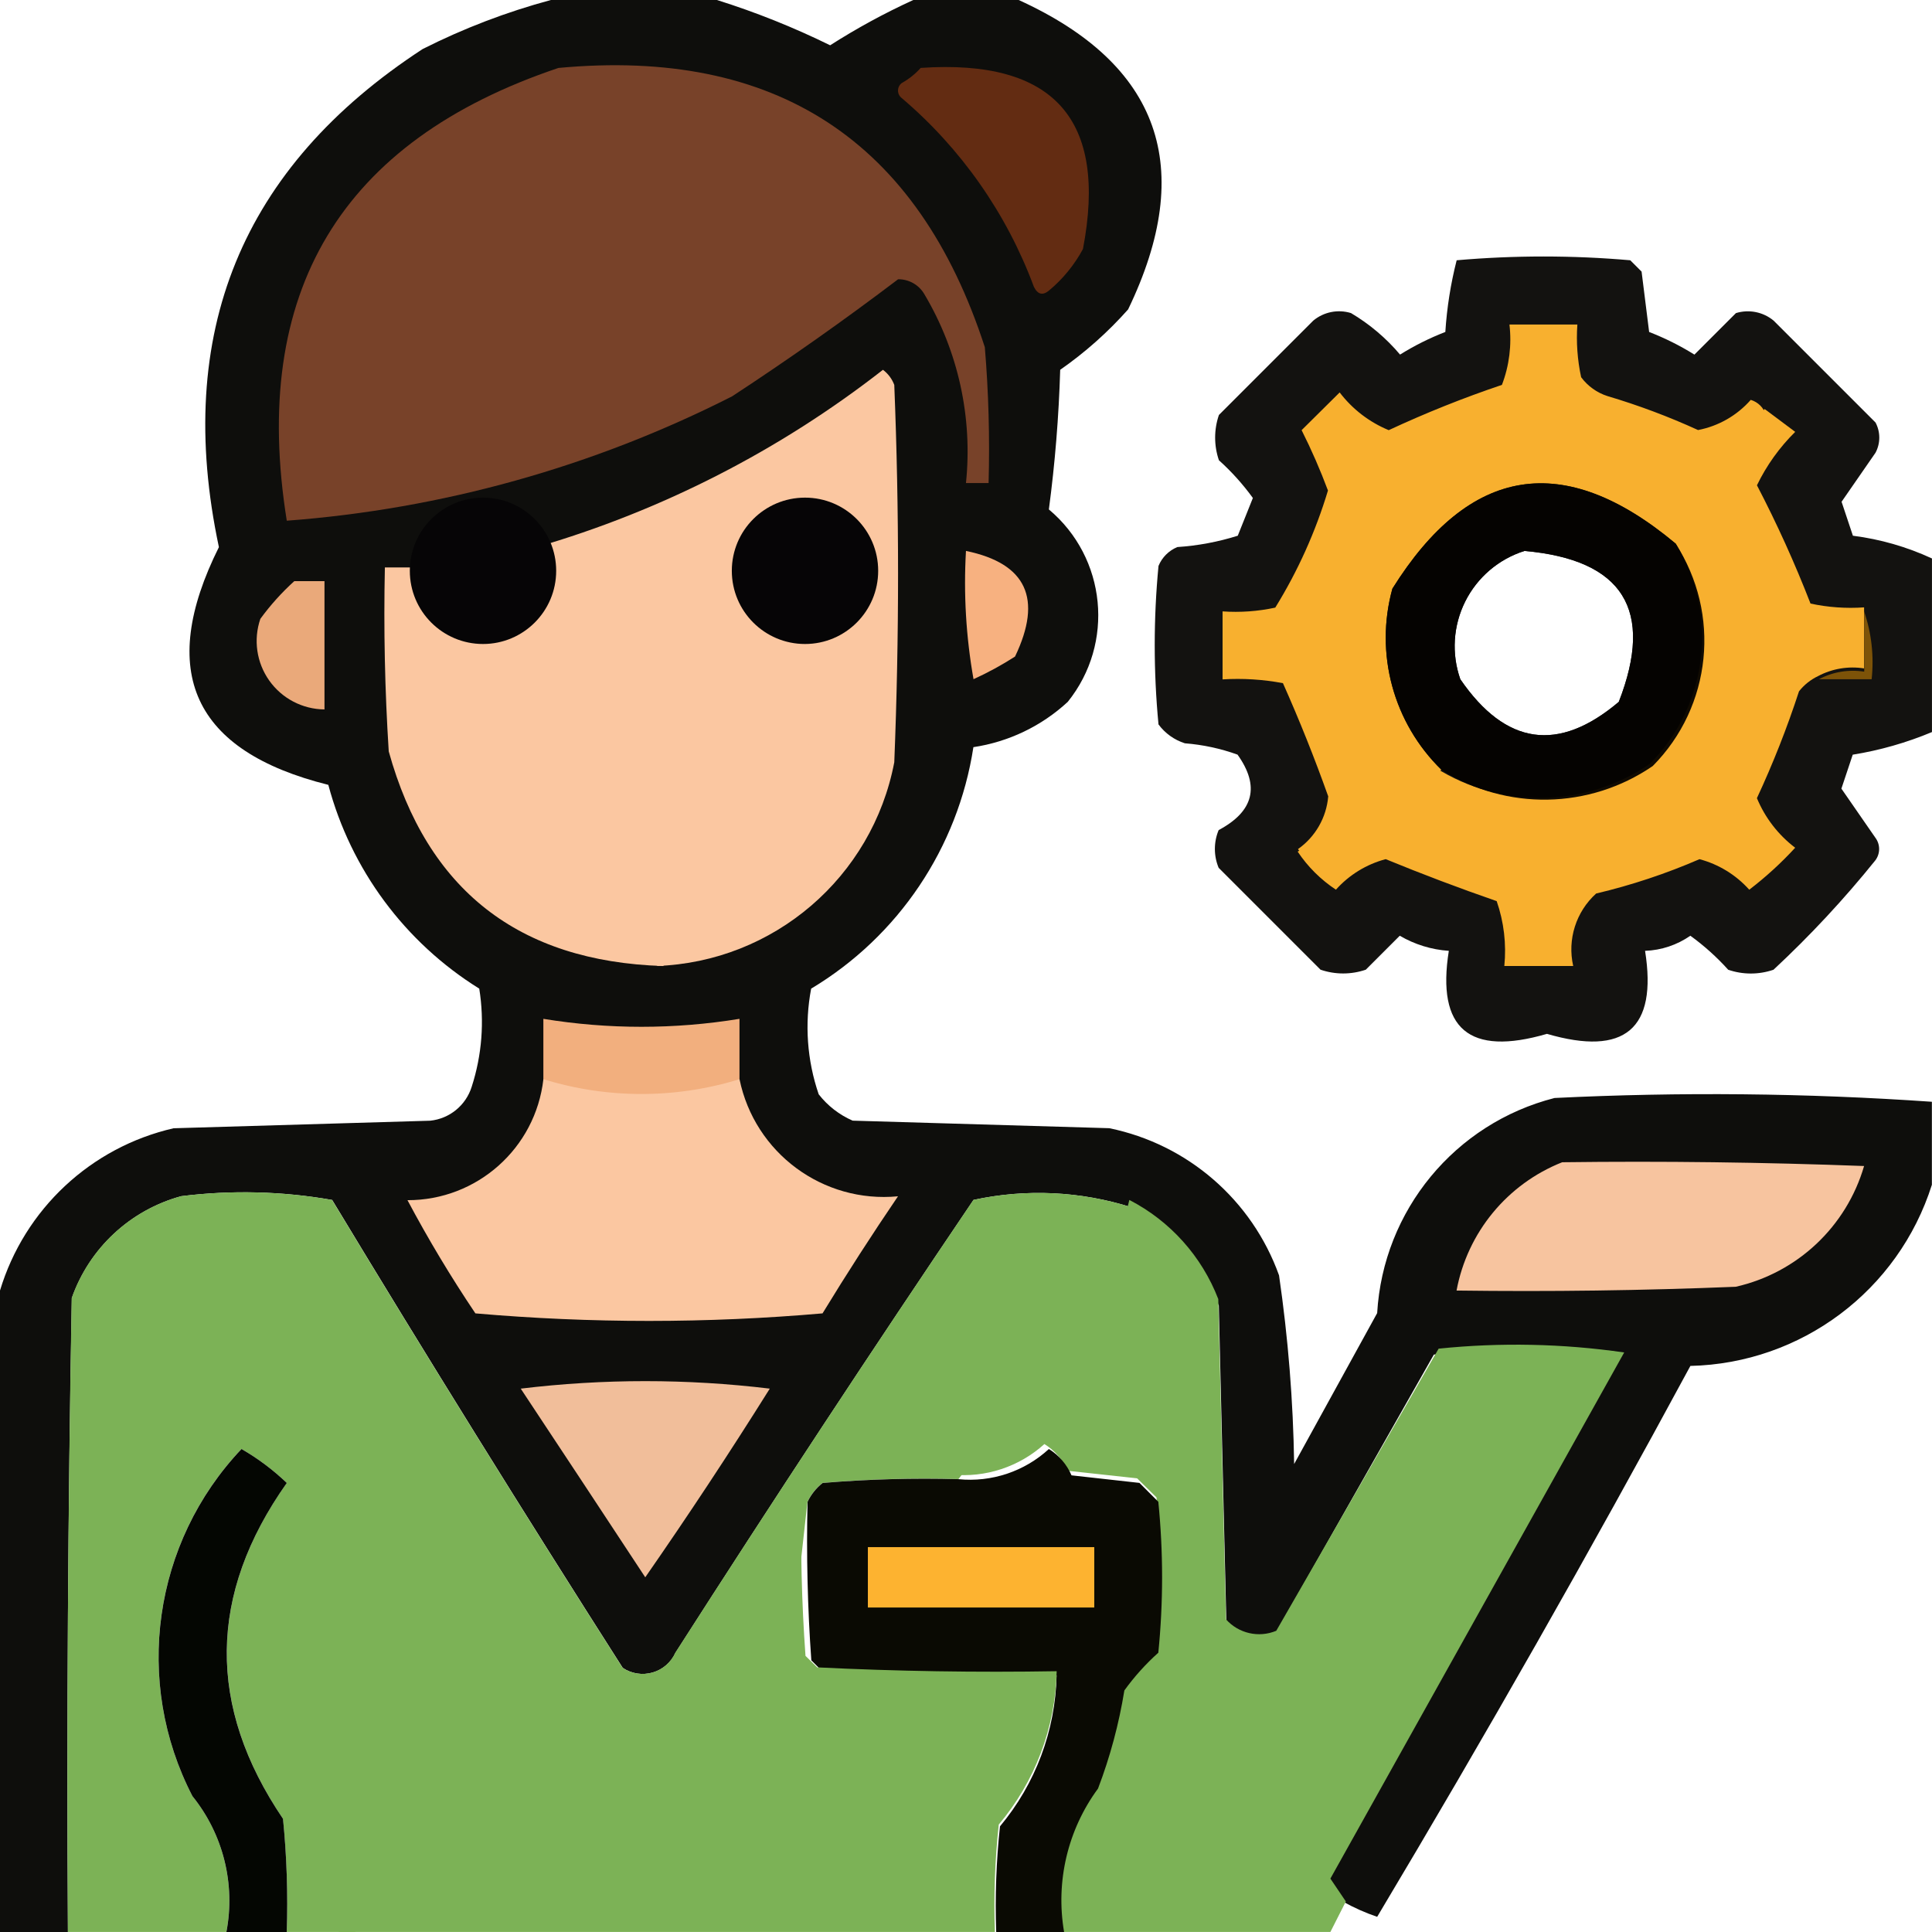
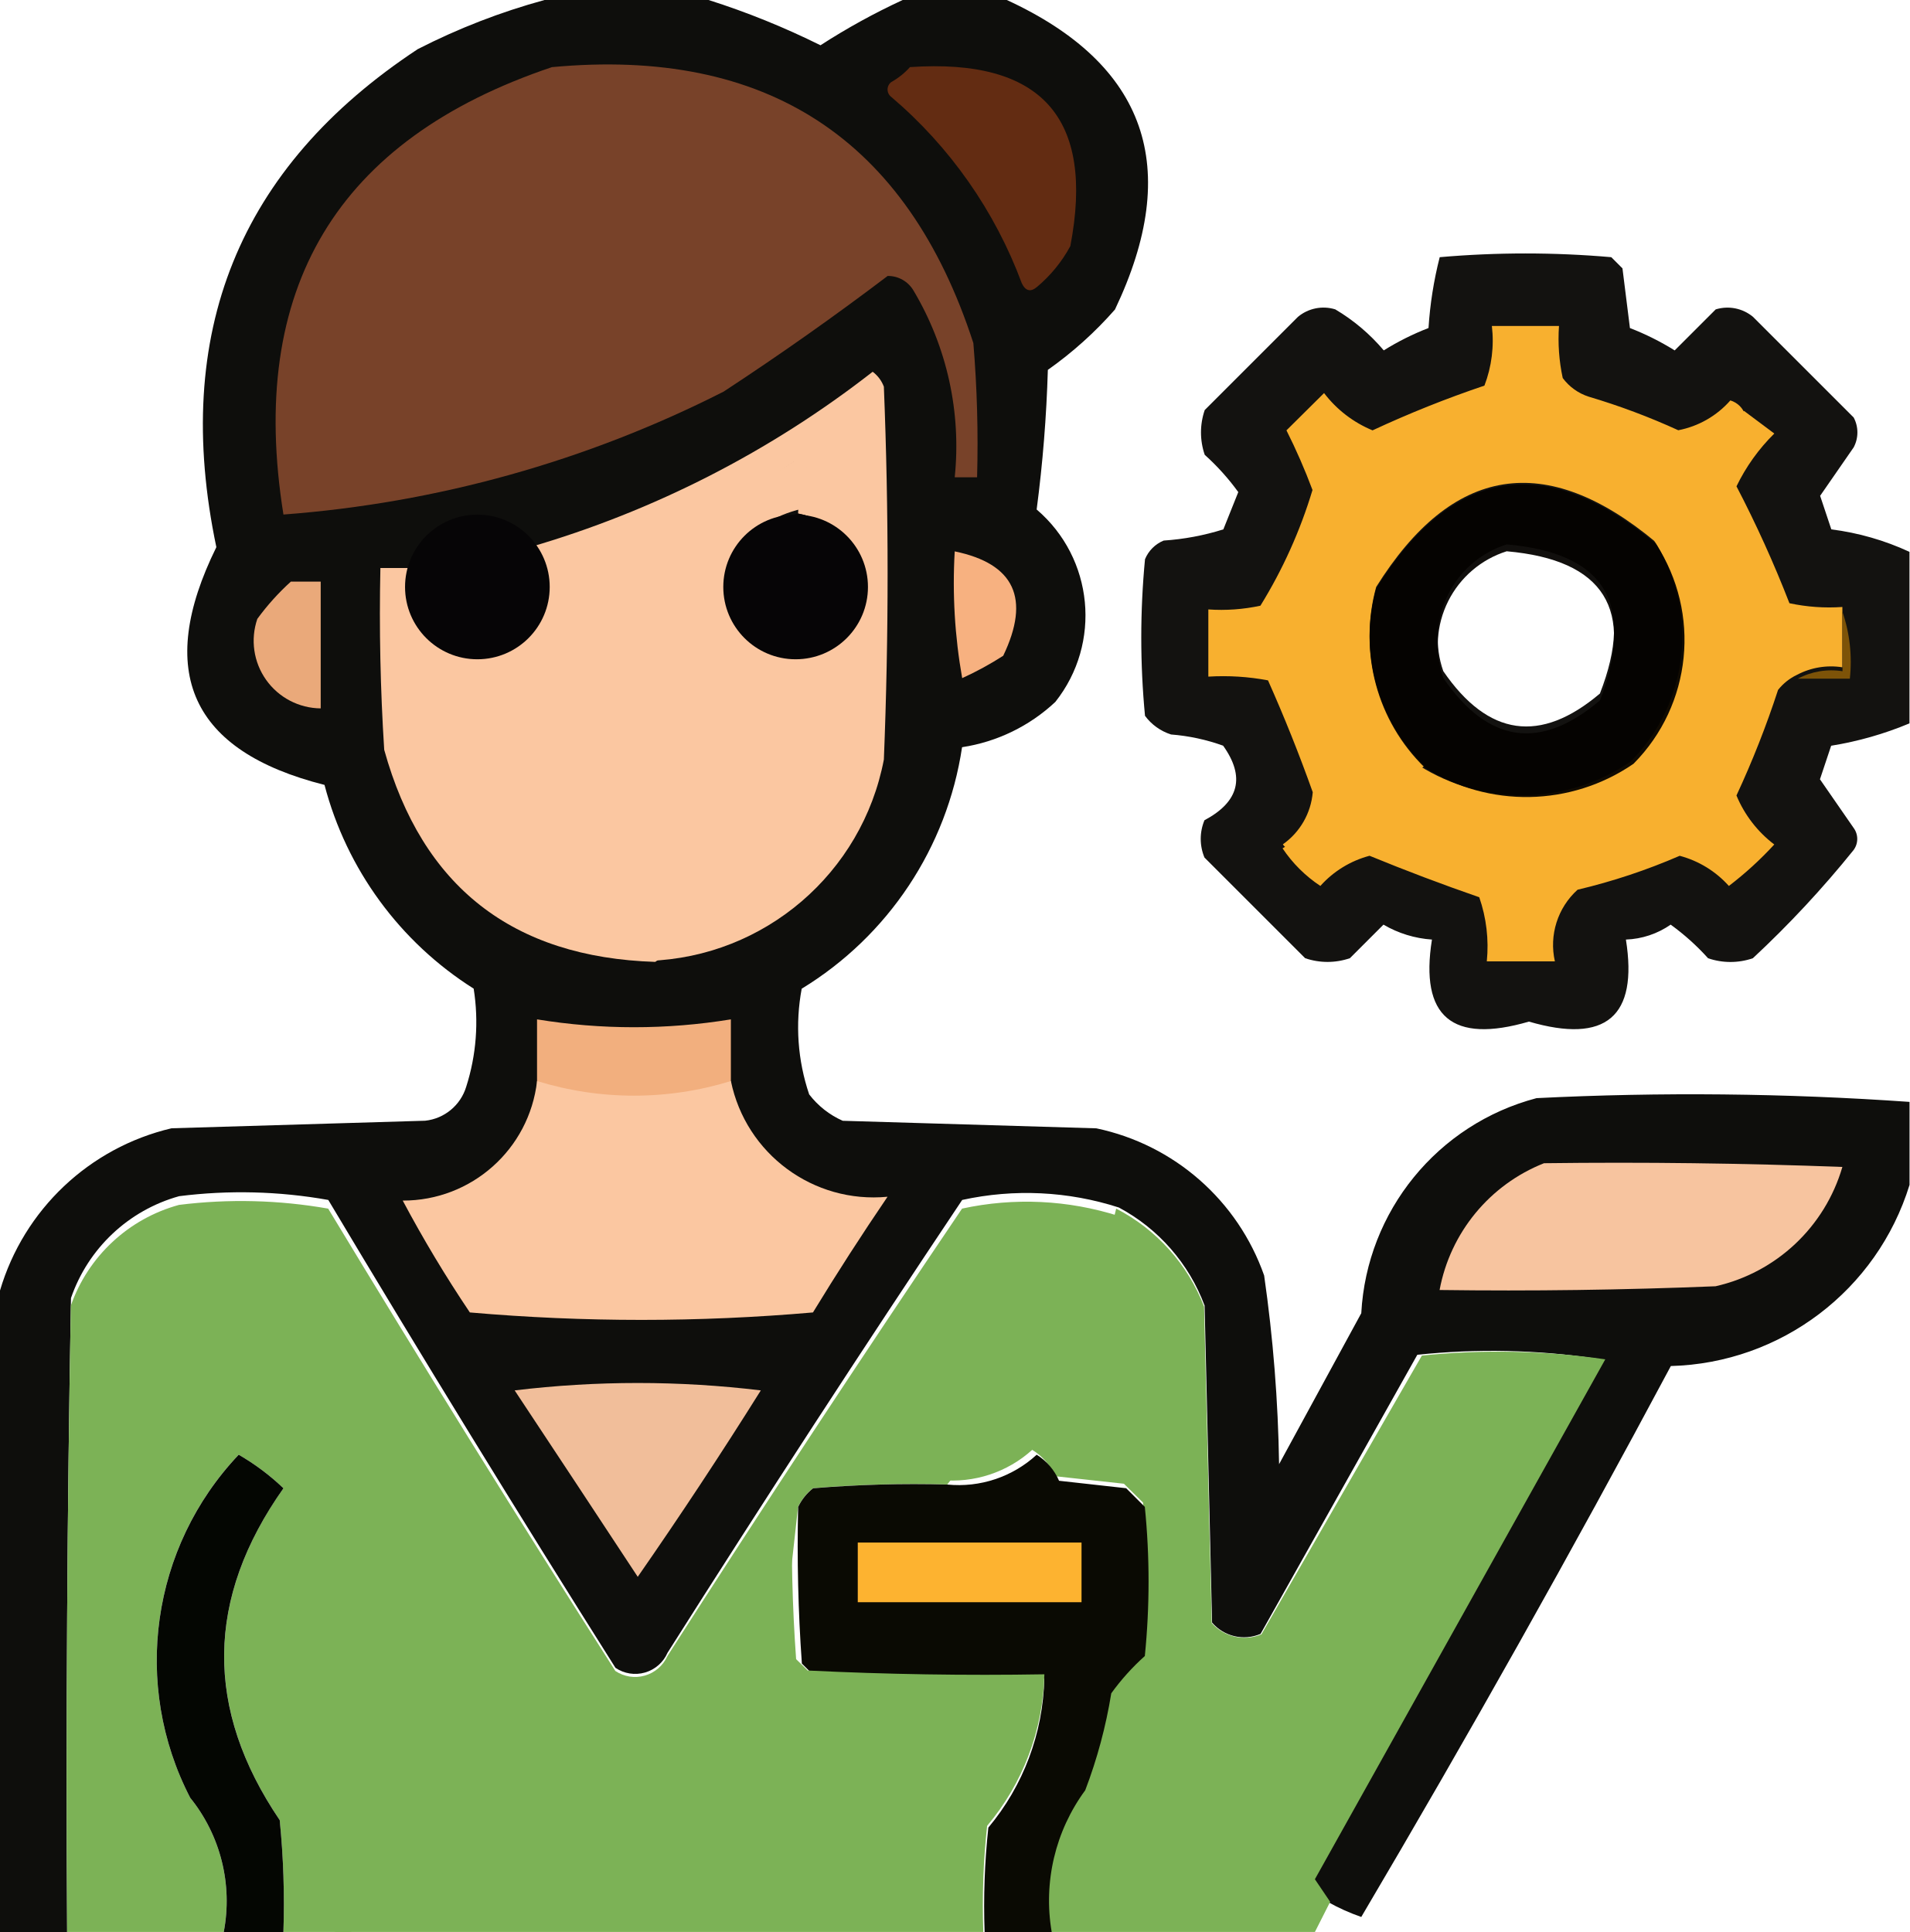
- <svg xmlns="http://www.w3.org/2000/svg" width="66" height="66" viewBox="0 0 66 66">
-   <g id="Grupo_1108012" data-name="Grupo 1108012" transform="translate(-1082.051 -2973)">
+ <svg xmlns="http://www.w3.org/2000/svg" width="66" height="66.792" viewBox="0 0 66 66.792">
+   <g id="Grupo_1108008" data-name="Grupo 1108008" transform="translate(-1082.051 -2973)">
    <g id="Grupo_1107510" data-name="Grupo 1107510" transform="translate(1082.051 2973)">
-       <path id="Trazado_888437" data-name="Trazado 888437" d="M18.32-.5h5.672a27.442,27.442,0,0,1,3.867,1.547A23.094,23.094,0,0,1,30.7-.5H34.3q7.243,3.3,3.738,10.57a13.168,13.168,0,0,1-2.32,2.063,46.643,46.643,0,0,1-.387,4.77,4.719,4.719,0,0,1,.645,6.574,6.074,6.074,0,0,1-3.223,1.547,11.69,11.69,0,0,1-5.543,8.25,7.07,7.07,0,0,0,.258,3.609,2.973,2.973,0,0,0,1.16.9l8.766.258a7.828,7.828,0,0,1,5.8,5.027,50.042,50.042,0,0,1,.516,6.445l2.836-5.156a8.071,8.071,0,0,1,6.059-7.348,109.143,109.143,0,0,1,12.891.129v2.836a8.867,8.867,0,0,1-8.25,6.188q-5.159,9.547-10.7,18.82a7.128,7.128,0,0,1-1.16-.516q-.248-.38-.516-.773l9.8-17.789a24.889,24.889,0,0,0-6.187-.129L43.07,55.316a1.466,1.466,0,0,1-1.676-.387q-.129-5.414-.258-10.828a6.308,6.308,0,0,0-2.965-3.352,10.507,10.507,0,0,0-5.414-.258Q27.57,48.16,22.574,55.961a1.226,1.226,0,0,1-1.8.516q-5.06-7.927-9.926-15.984a17.332,17.332,0,0,0-5.156-.129,5.494,5.494,0,0,0-3.738,3.48Q1.756,54.671,1.82,65.5H-.5V43.586a8.083,8.083,0,0,1,5.93-5.543l8.766-.258a1.664,1.664,0,0,0,1.418-1.16,7.18,7.18,0,0,0,.258-3.352,11.765,11.765,0,0,1-5.156-6.961q-6.926-1.727-3.738-8.121Q4.652,7.235,13.937,1.176A22.929,22.929,0,0,1,18.32-.5Z" transform="translate(0.5 0.5)" fill="#040402" fill-rule="evenodd" opacity="0.959" />
+       <path id="Trazado_888437" data-name="Trazado 888437" d="M18.32-.5h5.672a27.252,27.252,0,0,1,3.867,1.565A23.01,23.01,0,0,1,30.7-.5H34.3q7.243,3.34,3.738,10.7a13.22,13.22,0,0,1-2.32,2.087,47.757,47.757,0,0,1-.387,4.827,4.815,4.815,0,0,1,.645,6.653,6.045,6.045,0,0,1-3.223,1.565,11.836,11.836,0,0,1-5.543,8.349,7.237,7.237,0,0,0,.258,3.653,2.978,2.978,0,0,0,1.16.913l8.766.261a7.857,7.857,0,0,1,5.8,5.088,51.237,51.237,0,0,1,.516,6.523L46.551,44.9a8.144,8.144,0,0,1,6.059-7.436,107.852,107.852,0,0,1,12.891.13v2.87a8.882,8.882,0,0,1-8.25,6.262q-5.159,9.661-10.7,19.046a7.086,7.086,0,0,1-1.16-.522q-.248-.384-.516-.783l9.8-18a24.6,24.6,0,0,0-6.187-.13L43.07,55.986a1.455,1.455,0,0,1-1.676-.391q-.129-5.479-.258-10.958a6.36,6.36,0,0,0-2.965-3.392,10.388,10.388,0,0,0-5.414-.261q-5.188,7.76-10.184,15.654a1.219,1.219,0,0,1-1.8.522q-5.06-8.022-9.926-16.176a17.13,17.13,0,0,0-5.156-.13,5.521,5.521,0,0,0-3.738,3.522Q1.756,55.333,1.82,66.292H-.5V44.115a8.124,8.124,0,0,1,5.93-5.609l8.766-.261a1.668,1.668,0,0,0,1.418-1.174,7.349,7.349,0,0,0,.258-3.392,11.9,11.9,0,0,1-5.156-7.044q-6.926-1.748-3.738-8.219Q4.652,7.327,13.937,1.2A22.762,22.762,0,0,1,18.32-.5Z" transform="translate(0.5 0.5)" fill="#040402" fill-rule="evenodd" opacity="0.959" />
    </g>
    <g id="Grupo_1107511" data-name="Grupo 1107511" transform="translate(1091.577 2975.228)">
      <path id="Trazado_888438" data-name="Trazado 888438" d="M46,8.233q11.134-1.039,14.566,9.539a41.921,41.921,0,0,1,.129,4.641h-.773a10.507,10.507,0,0,0-1.418-6.445,1.023,1.023,0,0,0-.9-.516q-2.753,2.088-5.672,4A40.279,40.279,0,0,1,36.72,23.7Q34.841,11.984,46,8.233Z" transform="translate(-36.449 -8.14)" fill="#784229" fill-rule="evenodd" />
    </g>
    <g id="Grupo_1107512" data-name="Grupo 1107512" transform="translate(1112.73 2975.29)">
      <path id="Trazado_888439" data-name="Trazado 888439" d="M119.273,8.412q6.819-.466,5.543,6.188a4.841,4.841,0,0,1-1.16,1.418q-.322.266-.516-.129a15.571,15.571,0,0,0-4.512-6.445.322.322,0,0,1,0-.516A2.468,2.468,0,0,0,119.273,8.412Z" transform="translate(-118.5 -8.382)" fill="#632c12" fill-rule="evenodd" />
    </g>
    <g id="Grupo_1107513" data-name="Grupo 1107513" transform="translate(1121.496 2981.766)">
      <path id="Trazado_888440" data-name="Trazado 888440" d="M179.054,43.812v5.93a11.924,11.924,0,0,1-2.707.773l-.387,1.16q.574.834,1.16,1.676a.644.644,0,0,1,0,.773,35.647,35.647,0,0,1-3.48,3.738,2.384,2.384,0,0,1-1.547,0A8.21,8.21,0,0,0,170.8,56.7a2.892,2.892,0,0,1-1.547.516q.637,4-3.352,2.836-3.988,1.164-3.352-2.836a3.823,3.823,0,0,1-1.676-.516l-1.16,1.16a2.384,2.384,0,0,1-1.547,0l-3.48-3.48a1.675,1.675,0,0,1,0-1.289q1.8-.96.645-2.578a6.886,6.886,0,0,0-1.8-.387,1.8,1.8,0,0,1-.9-.645,28.473,28.473,0,0,1,0-5.414,1.185,1.185,0,0,1,.645-.645,8.82,8.82,0,0,0,2.063-.387l.516-1.289a8.214,8.214,0,0,0-1.16-1.289,2.384,2.384,0,0,1,0-1.547l3.223-3.223a1.38,1.38,0,0,1,1.289-.258,6.587,6.587,0,0,1,1.676,1.418,9.186,9.186,0,0,1,1.547-.773,13.336,13.336,0,0,1,.387-2.449,34.159,34.159,0,0,1,5.93,0l.387.387.258,2.063a9.185,9.185,0,0,1,1.547.773l1.418-1.418a1.38,1.38,0,0,1,1.289.258l3.48,3.48a1.1,1.1,0,0,1,0,1.031q-.586.842-1.16,1.676l.387,1.16A9.17,9.17,0,0,1,179.054,43.812Zm-13.922-.258q5.056.446,3.223,5.156-3.089,2.615-5.414-.773A3.411,3.411,0,0,1,165.133,43.555Z" transform="translate(-152.5 -33.5)" fill="#030200" fill-rule="evenodd" opacity="0.935" />
    </g>
-     <g id="Grupo_1107514" data-name="Grupo 1107514" transform="translate(1123.816 2984.086)">
+     <g id="Grupo_1107514" data-name="Grupo 1107514" transform="translate(1123.816 2984.269)">
      <path id="Trazado_888441" data-name="Trazado 888441" d="M180.063,45.594q-1.535,2.182-3.094,4.383-5.718-4.771-9.668,1.547a6.3,6.3,0,0,0,1.676,6.188q-2.309,1.414-4.641,2.836a.236.236,0,0,1-.258-.129,2.455,2.455,0,0,0,1.031-1.8q-.7-1.966-1.547-3.867a8.363,8.363,0,0,0-2.062-.129V52.3a6.43,6.43,0,0,0,1.8-.129,16.846,16.846,0,0,0,1.8-4,20.781,20.781,0,0,0-.9-2.062L165.5,44.82a4.047,4.047,0,0,0,1.676,1.289,37.657,37.657,0,0,1,3.867-1.547A4.35,4.35,0,0,0,171.3,42.5h2.32a6.429,6.429,0,0,0,.129,1.8,1.8,1.8,0,0,0,.9.645,23.549,23.549,0,0,1,3.094,1.16,3.2,3.2,0,0,0,1.8-1.031A.775.775,0,0,1,180.063,45.594Z" transform="translate(-161.5 -42.5)" fill="#f8b02f" fill-rule="evenodd" />
    </g>
-     <g id="Grupo_1107515" data-name="Grupo 1107515" transform="translate(1100.355 2985.633)">
+     <g id="Grupo_1107515" data-name="Grupo 1107515" transform="translate(1100.355 2985.852)">
      <path id="Trazado_888442" data-name="Trazado 888442" d="M74.625,68.867q6.085-4.04,4.641-11.086,3.149.007,2.449-3.094A2.988,2.988,0,0,0,79.781,53.4a6.429,6.429,0,0,0-.129-1.8,26.222,26.222,0,0,1-8.637,3.867,4.767,4.767,0,0,0-.516-.9A35.27,35.27,0,0,0,82.359,48.5a1.149,1.149,0,0,1,.387.516q.258,6.445,0,12.891A8.572,8.572,0,0,1,74.625,68.867Z" transform="translate(-70.5 -48.5)" fill="#fbc7a1" fill-rule="evenodd" />
    </g>
-     <g id="Grupo_1107516" data-name="Grupo 1107516" transform="translate(1126.381 2986.971)">
+     <g id="Grupo_1107516" data-name="Grupo 1107516" transform="translate(1126.381 2987.206)">
      <path id="Trazado_888443" data-name="Trazado 888443" d="M188.451,54.5q.516.381,1.046.782a6.6,6.6,0,0,0-1.307,1.825,40.237,40.237,0,0,1,1.83,4.041,6.541,6.541,0,0,0,1.83.13v2.085a2.519,2.519,0,0,0-1.569.261,1.845,1.845,0,0,0-.654.521,32.724,32.724,0,0,1-1.438,3.65,4.1,4.1,0,0,0,1.307,1.694,12.174,12.174,0,0,1-1.569,1.434,3.481,3.481,0,0,0-1.7-1.043,21.039,21.039,0,0,1-3.53,1.173,2.573,2.573,0,0,0-.784,2.476H179.56a5.181,5.181,0,0,0-.261-2.216q-1.922-.666-3.792-1.434a3.481,3.481,0,0,0-1.7,1.043,4.663,4.663,0,0,1-1.307-1.3q2.364-1.438,4.707-2.868a6.66,6.66,0,0,0,7.322-.13,6.133,6.133,0,0,0,.784-7.69Q186.894,56.707,188.451,54.5Z" transform="translate(-172.5 -54.5)" fill="#f8b02f" fill-rule="evenodd" />
    </g>
-     <g id="Grupo_1107517" data-name="Grupo 1107517" transform="translate(1095.183 2988.455)">
+     <g id="Grupo_1107517" data-name="Grupo 1107517" transform="translate(1095.183 2988.708)">
      <path id="Trazado_888444" data-name="Trazado 888444" d="M65.229,62.333Q62.058,63,63.251,66a2.4,2.4,0,0,0,1.451.786q1.478,7.157-4.749,11.26-7.4-.236-9.367-7.332-.2-3.14-.132-6.285h1.055q.514,2.931,3.43,2.226a2.746,2.746,0,0,0,1.319-2.226A26.935,26.935,0,0,0,65.1,60.5,6.481,6.481,0,0,1,65.229,62.333Z" transform="translate(-50.438 -60.5)" fill="#fbc7a1" fill-rule="evenodd" />
    </g>
-     <g id="Grupo_1107518" data-name="Grupo 1107518" transform="translate(1129.406 2989.51)">
+     <g id="Grupo_1107518" data-name="Grupo 1107518" transform="translate(1129.406 2989.747)">
      <path id="Trazado_888445" data-name="Trazado 888445" d="M193.059,65.59a6.08,6.08,0,0,1-.773,7.605,6.55,6.55,0,0,1-7.219.129,6.3,6.3,0,0,1-1.676-6.187Q187.341,60.819,193.059,65.59Zm-5.156.258a3.411,3.411,0,0,0-2.191,4.383q2.325,3.388,5.414.773Q192.959,66.294,187.9,65.848Z" transform="translate(-183.18 -63.537)" fill="#040200" fill-rule="evenodd" opacity="0.947" />
    </g>
-     <g id="Grupo_1107519" data-name="Grupo 1107519" transform="translate(1107.385 2990.531)">
+     <g id="Grupo_1107519" data-name="Grupo 1107519" transform="translate(1107.385 2990.757)">
      <path id="Trazado_888446" data-name="Trazado 888446" d="M100.017,67.5a2.988,2.988,0,0,1,1.934,1.289q.7,3.1-2.449,3.094a2.336,2.336,0,0,1-1.418-.773Q96.918,68.154,100.017,67.5Z" transform="translate(-97.765 -67.5)" fill="#090504" fill-rule="evenodd" />
    </g>
-     <g id="Grupo_1107520" data-name="Grupo 1107520" transform="translate(1115.019 2991.82)">
+     <g id="Grupo_1107520" data-name="Grupo 1107520" transform="translate(1115.019 2992.062)">
      <path id="Trazado_888447" data-name="Trazado 888447" d="M127.409,72.5q3.1.64,1.676,3.609a11.272,11.272,0,0,1-1.418.773A18.856,18.856,0,0,1,127.409,72.5Z" transform="translate(-127.378 -72.5)" fill="#f7b180" fill-rule="evenodd" />
    </g>
-     <g id="Grupo_1107521" data-name="Grupo 1107521" transform="translate(1090.871 2992.852)">
+     <g id="Grupo_1107521" data-name="Grupo 1107521" transform="translate(1090.871 2993.107)">
      <path id="Trazado_888448" data-name="Trazado 888448" d="M34.946,76.5h1.031v4.383a2.337,2.337,0,0,1-2.191-3.094A8.464,8.464,0,0,1,34.946,76.5Z" transform="translate(-33.712 -76.5)" fill="#eaa97a" fill-rule="evenodd" />
    </g>
-     <g id="Grupo_1107522" data-name="Grupo 1107522" transform="translate(1144.184 2993.883)">
+     <g id="Grupo_1107522" data-name="Grupo 1107522" transform="translate(1144.184 2994.143)">
      <path id="Trazado_888449" data-name="Trazado 888449" d="M242.047,80.5a5.375,5.375,0,0,1,.258,2.32h-1.8a2.477,2.477,0,0,1,1.547-.258Z" transform="translate(-240.5 -80.5)" fill="#7d5308" fill-rule="evenodd" />
    </g>
-     <g id="Grupo_1107523" data-name="Grupo 1107523" transform="translate(1100.613 3007.805)">
+     <g id="Grupo_1107523" data-name="Grupo 1107523" transform="translate(1100.613 3008.241)">
      <path id="Trazado_888450" data-name="Trazado 888450" d="M78.2,136.8a10.223,10.223,0,0,1-6.7,0v-2.3a20.773,20.773,0,0,0,6.7,0Z" transform="translate(-71.5 -134.5)" fill="#f2af7e" fill-rule="evenodd" />
    </g>
-     <g id="Grupo_1107524" data-name="Grupo 1107524" transform="translate(1095.973 3009.867)">
+     <g id="Grupo_1107524" data-name="Grupo 1107524" transform="translate(1095.973 3010.373)">
      <path id="Trazado_888451" data-name="Trazado 888451" d="M58.141,142.5a11.348,11.348,0,0,0,6.7,0,5.034,5.034,0,0,0,5.414,4q-1.337,1.965-2.578,4a68.338,68.338,0,0,1-11.859,0,43.687,43.687,0,0,1-2.32-3.867A4.661,4.661,0,0,0,58.141,142.5Z" transform="translate(-53.5 -142.5)" fill="#fbc7a1" fill-rule="evenodd" />
    </g>
-     <g id="Grupo_1107525" data-name="Grupo 1107525" transform="translate(1131.809 3012.688)">
+     <g id="Grupo_1107525" data-name="Grupo 1107525" transform="translate(1131.809 3013.198)">
      <path id="Trazado_888452" data-name="Trazado 888452" d="M196.109,153.453q5.158-.065,10.313.129a5.929,5.929,0,0,1-4.383,4.125q-4.768.193-9.539.129A5.87,5.87,0,0,1,196.109,153.453Z" transform="translate(-192.5 -153.437)" fill="#f7c49f" fill-rule="evenodd" />
    </g>
-     <g id="Grupo_1107526" data-name="Grupo 1107526" transform="translate(1084.355 3013.729)">
+     <g id="Grupo_1107526" data-name="Grupo 1107526" transform="translate(1084.355 3014.521)">
      <path id="Trazado_888453" data-name="Trazado 888453" d="M44.805,158a8.442,8.442,0,0,1-1.418,3.094q-2.168,3.185-4.512,6.187a41.923,41.923,0,0,0-4.641.129,1.82,1.82,0,0,0-.516.645q-.265,2.346-.516,4.77a78.382,78.382,0,0,1-14.953,9.926H15.93a29.116,29.116,0,0,0-.129-3.867q-3.9-5.765.129-11.473a8.041,8.041,0,0,0-1.547-1.16,10.337,10.337,0,0,0-1.676,11.859,5.688,5.688,0,0,1,1.16,4.641H8.454q-.064-10.829.129-21.656a5.494,5.494,0,0,1,3.738-3.48,17.333,17.333,0,0,1,5.156.129q4.866,8.057,9.926,15.984a1.226,1.226,0,0,0,1.8-.516q5-7.8,10.184-15.469A10.507,10.507,0,0,1,44.805,158Z" transform="translate(-8.438 -157.481)" fill="#7cb256" fill-rule="evenodd" />
    </g>
-     <g id="Grupo_1107527" data-name="Grupo 1107527" transform="translate(1114.556 3013.992)">
+     <g id="Grupo_1107527" data-name="Grupo 1107527" transform="translate(1114.556 3014.784)">
      <path id="Trazado_888454" data-name="Trazado 888454" d="M132.575,159.5a6.4,6.4,0,0,1,3.038,3.386q.132,5.47.264,10.941a1.516,1.516,0,0,0,1.717.391l5.547-9.638a25.852,25.852,0,0,1,6.339.13l-10.037,17.974q.275.4.528.781l-.528,1.042H130.2a6.432,6.432,0,0,1,1.189-4.949,17.027,17.027,0,0,0,.924-3.386,8.189,8.189,0,0,1,1.189-1.3,25.742,25.742,0,0,0,0-5.21l-.66-.651-2.377-.26a2.016,2.016,0,0,0-.792-.912,4.113,4.113,0,0,1-3.17,1.042q2.4-3.034,4.622-6.252A8.476,8.476,0,0,0,132.575,159.5Z" transform="translate(-126.5 -159.5)" fill="#7cb256" fill-rule="evenodd" />
    </g>
-     <g id="Grupo_1107528" data-name="Grupo 1107528" transform="translate(1099.84 3020.182)">
+     <g id="Grupo_1107528" data-name="Grupo 1107528" transform="translate(1099.84 3020.812)">
      <path id="Trazado_888455" data-name="Trazado 888455" d="M68.5,182.763a35.467,35.467,0,0,1,8.508,0q-2.051,3.275-4.254,6.445Q70.618,185.96,68.5,182.763Z" transform="translate(-68.5 -182.507)" fill="#f1be9a" fill-rule="evenodd" />
    </g>
-     <g id="Grupo_1107529" data-name="Grupo 1107529" transform="translate(1087.481 3022.5)">
+     <g id="Grupo_1107529" data-name="Grupo 1107529" transform="translate(1087.481 3023.292)">
      <path id="Trazado_888456" data-name="Trazado 888456" d="M24.929,208H22.867a5.688,5.688,0,0,0-1.16-4.641A10.337,10.337,0,0,1,23.383,191.5a8.039,8.039,0,0,1,1.547,1.16q-4.034,5.708-.129,11.473A29.117,29.117,0,0,1,24.929,208Z" transform="translate(-20.563 -191.5)" fill="#040602" fill-rule="evenodd" />
    </g>
-     <g id="Grupo_1107530" data-name="Grupo 1107530" transform="translate(1109.621 3022.5)">
+     <g id="Grupo_1107530" data-name="Grupo 1107530" transform="translate(1109.621 3023.292)">
      <path id="Trazado_888457" data-name="Trazado 888457" d="M115.219,208H112.9a25.378,25.378,0,0,1,.129-3.609,8.311,8.311,0,0,0,1.934-5.156q-4,.064-7.992-.129l-.387-.387q-.193-2.7-.129-5.414a1.819,1.819,0,0,1,.516-.645,41.919,41.919,0,0,1,4.641-.129A3.98,3.98,0,0,0,114.7,191.5a1.987,1.987,0,0,1,.773.9l2.32.258.645.645a25.832,25.832,0,0,1,0,5.156,8.067,8.067,0,0,0-1.16,1.289,17.036,17.036,0,0,1-.9,3.352A6.434,6.434,0,0,0,115.219,208Z" transform="translate(-106.438 -191.5)" fill="#0a0a03" fill-rule="evenodd" />
    </g>
-     <g id="Grupo_1107531" data-name="Grupo 1107531" transform="translate(1111.699 3025.852)">
+     <g id="Grupo_1107531" data-name="Grupo 1107531" transform="translate(1111.699 3026.328)">
      <path id="Trazado_888458" data-name="Trazado 888458" d="M114.5,204.5h7.734v2.063H114.5Z" transform="translate(-114.5 -204.5)" fill="#fdb330" fill-rule="evenodd" />
    </g>
-     <g id="Grupo_1107532" data-name="Grupo 1107532" transform="translate(1093.601 3024.067)">
+     <g id="Grupo_1107532" data-name="Grupo 1107532" transform="translate(1093.601 3024.859)">
      <path id="Trazado_888459" data-name="Trazado 888459" d="M62.335,198.5q-.066,2.754.132,5.5l.4.393q4.089.2,8.181.131a8.409,8.409,0,0,1-1.979,5.239,25.6,25.6,0,0,0-.132,3.668H46.5a80.288,80.288,0,0,0,15.307-10.086Q62.064,200.884,62.335,198.5Z" transform="translate(-46.5 -198.5)" fill="#7cb256" fill-rule="evenodd" />
    </g>
-     <circle id="Elipse_11924" data-name="Elipse 11924" cx="2.5" cy="2.5" r="2.5" transform="translate(1107.051 2990)" fill="#060506" />
-     <circle id="Elipse_11925" data-name="Elipse 11925" cx="2.5" cy="2.5" r="2.5" transform="translate(1096.051 2990)" fill="#060506" />
+     <circle id="Elipse_11924" data-name="Elipse 11924" cx="2.5" cy="2.5" r="2.5" transform="translate(1107.051 2990.792)" fill="#060506" />
+     <circle id="Elipse_11925" data-name="Elipse 11925" cx="2.5" cy="2.5" r="2.5" transform="translate(1096.051 2990.792)" fill="#060506" />
  </g>
</svg>
